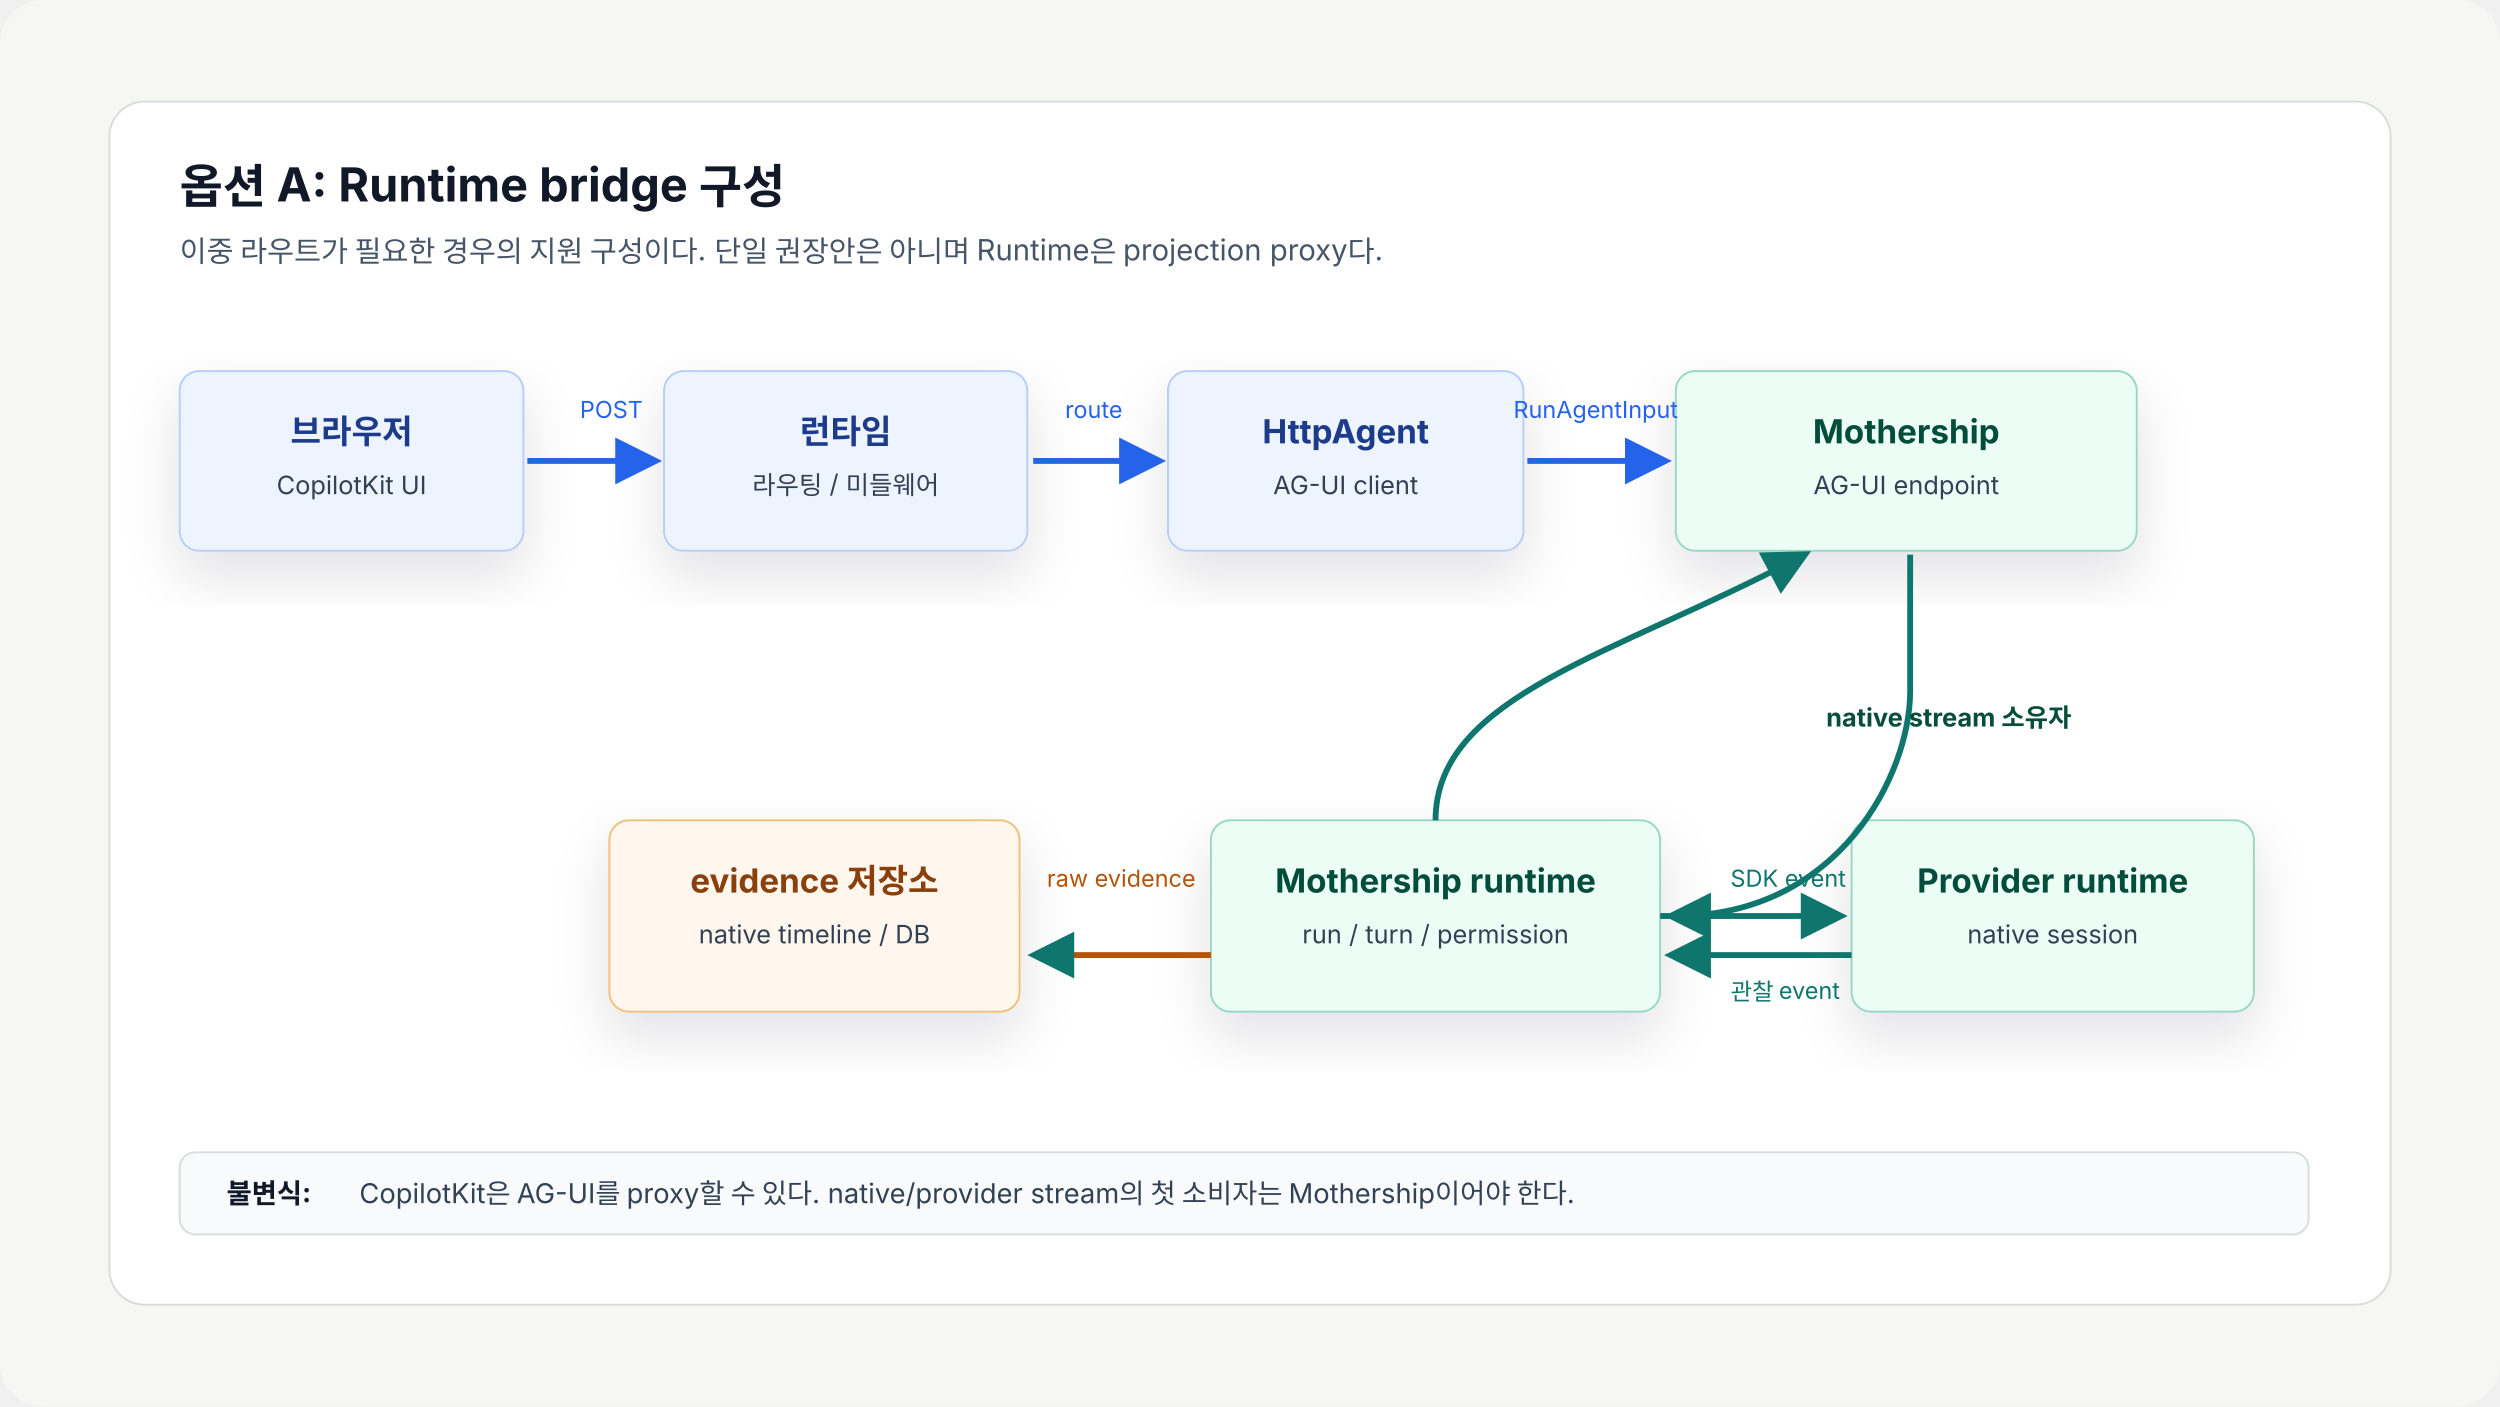
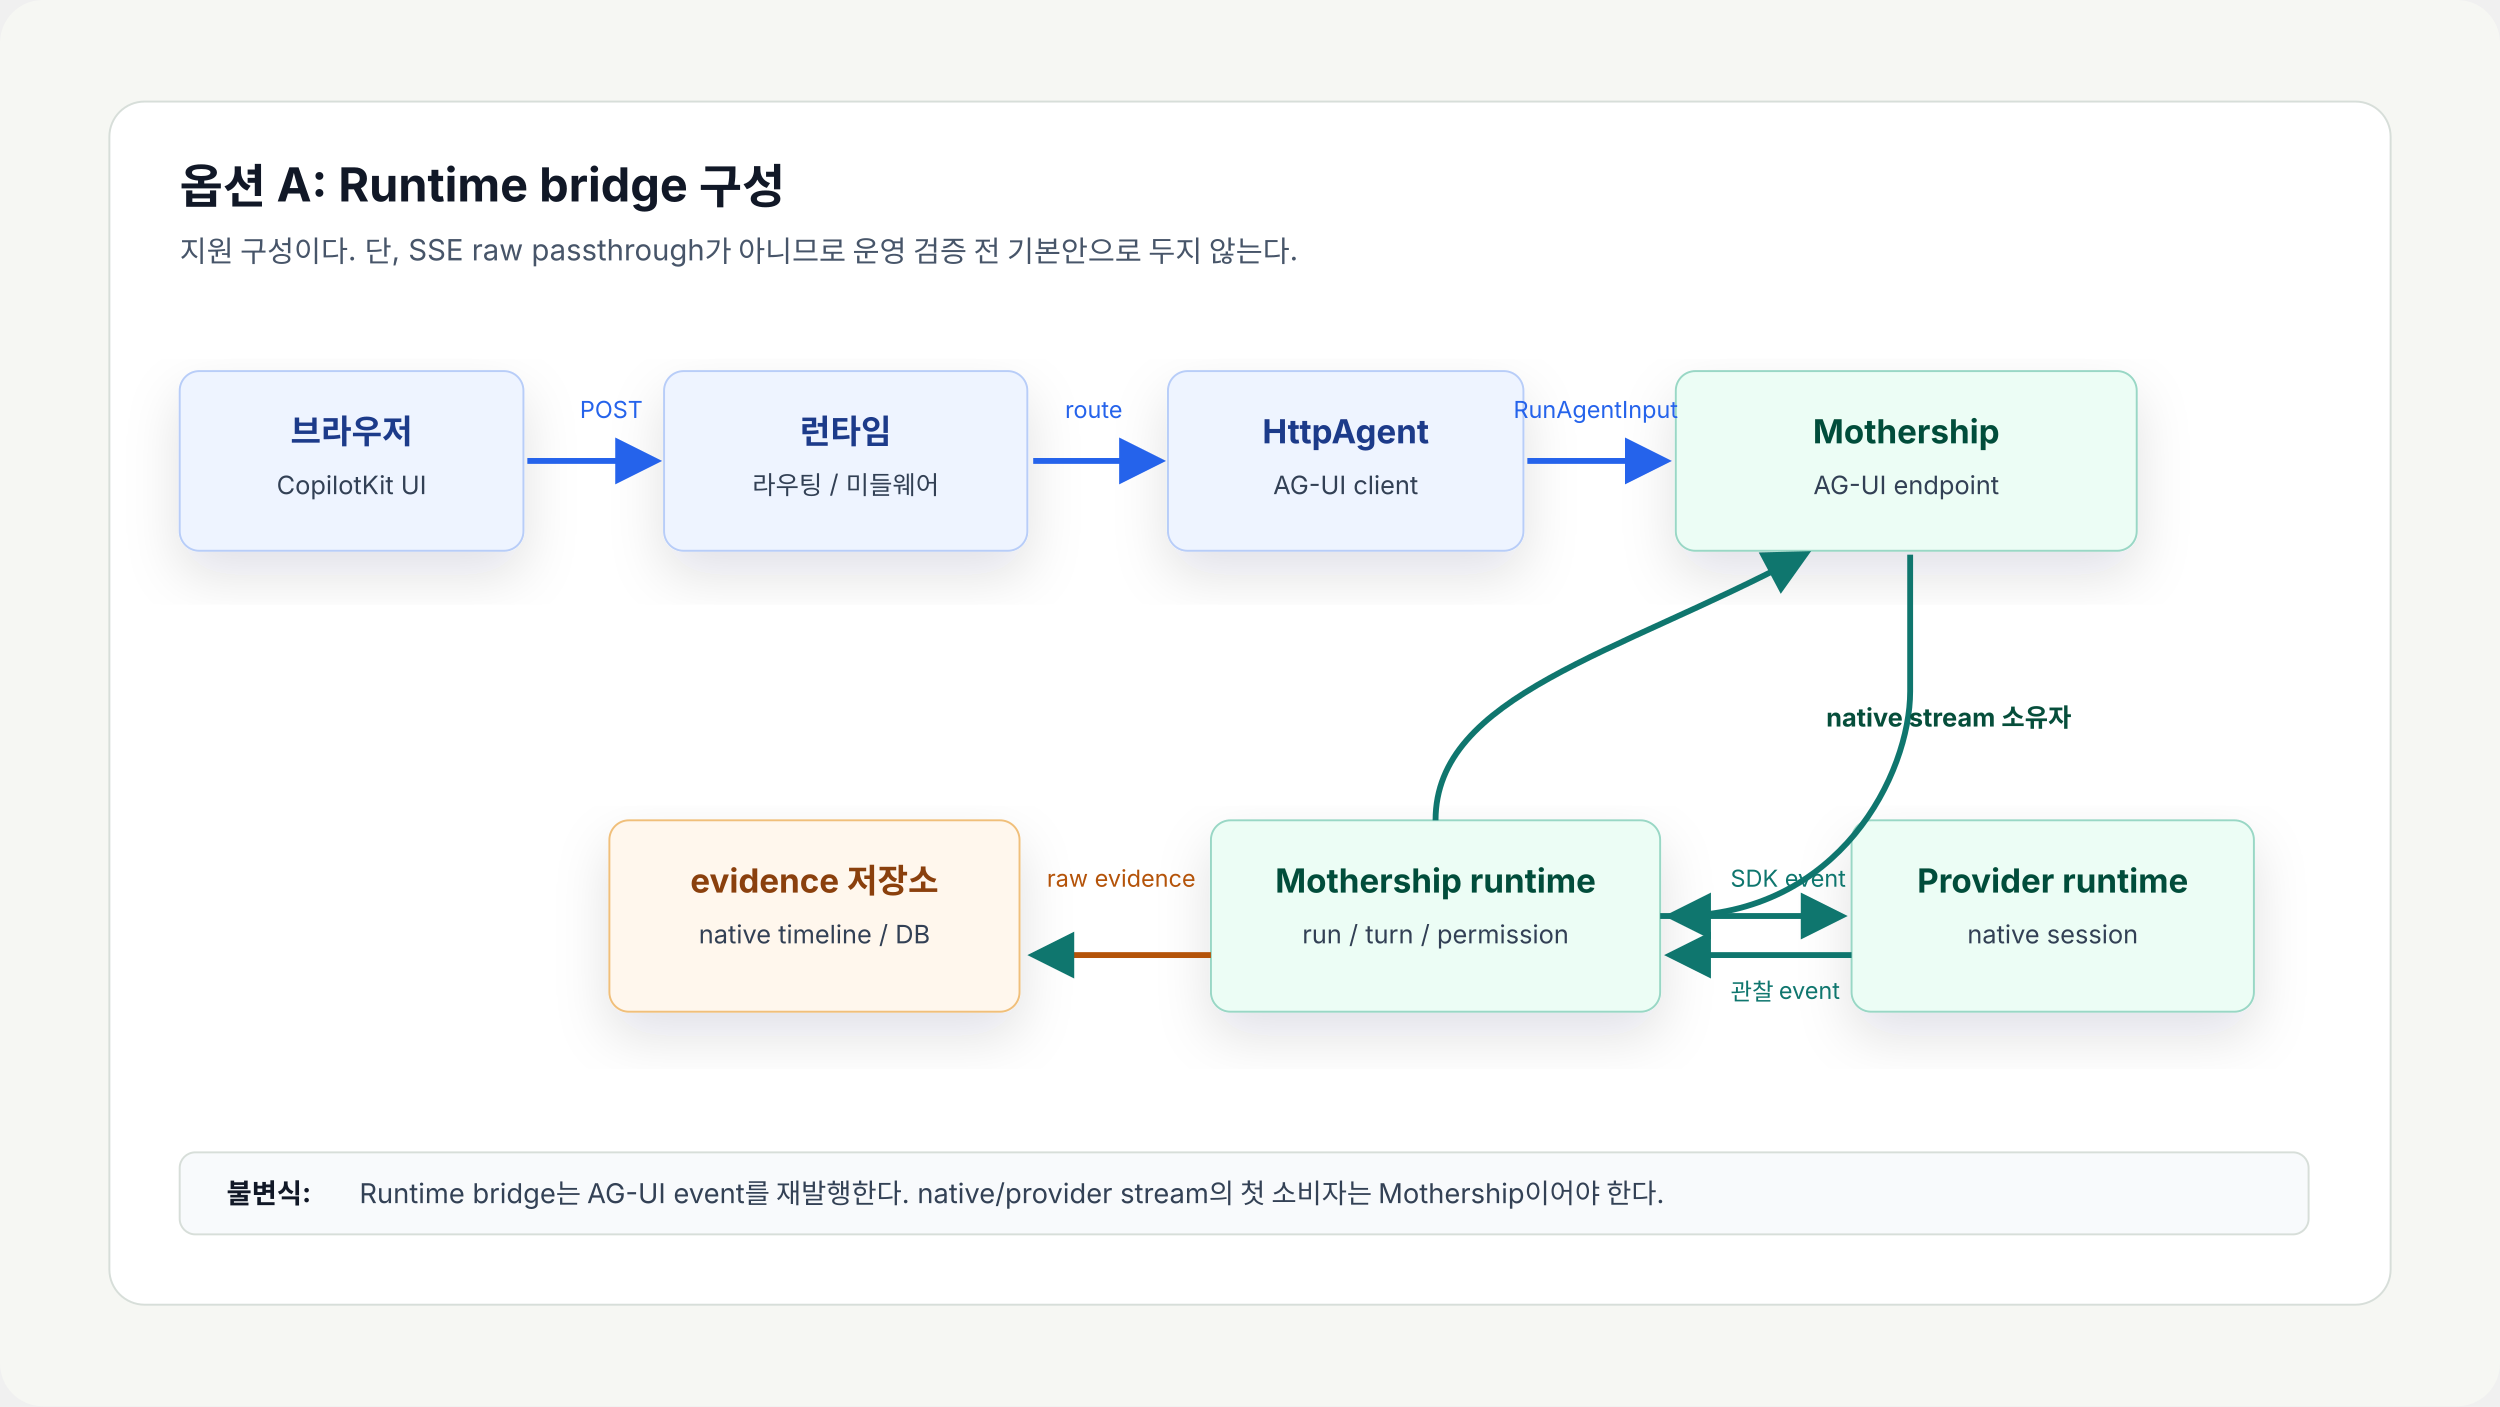
<svg xmlns="http://www.w3.org/2000/svg" role="img" aria-labelledby="title desc" viewBox="0 0 1280 720">
  <defs>
    <marker id="arrow-blue" markerWidth="12" markerHeight="12" refX="8" refY="6" orient="auto">
      <path d="M2,2 L10,6 L2,10 Z" fill="#2563eb" />
    </marker>
    <marker id="arrow-green" markerWidth="12" markerHeight="12" refX="8" refY="6" orient="auto">
      <path d="M2,2 L10,6 L2,10 Z" fill="#0f766e" />
    </marker>
    <filter id="shadow" x="-10%" y="-20%" width="120%" height="150%">
      <feDropShadow dx="0" dy="12" stdDeviation="14" flood-color="#0f172a" flood-opacity="0.12" />
    </filter>
  </defs>
  <rect width="1280" height="720" rx="22" fill="#f6f7f3" />
  <rect x="56" y="52" width="1168" height="616" rx="18" fill="#ffffff" stroke="#d7ded9" />
  <text x="92" y="104" font-family="Inter, ui-sans-serif, system-ui, sans-serif" font-size="24" font-weight="700" fill="#111827">옵션 A: Runtime bridge 구성</text>
-   <text x="92" y="134" font-family="Inter, ui-sans-serif, system-ui, sans-serif" font-size="15" fill="#475569">이중 라우트가 필요한 경우의 지원 구성이다. 단일 권장안은 아니며 Runtime은 projection proxy다.</text>
+   <text x="92" y="134" font-family="Inter, ui-sans-serif, system-ui, sans-serif" font-size="15" fill="#475569">지원 구성이다. 단, SSE raw passthrough가 아니므로 운영 검증 전 기본안으로 두지 않는다.</text>
  <g filter="url(#shadow)">
    <rect x="92" y="190" width="176" height="92" rx="10" fill="#eef4ff" stroke="#b8cdf8" />
    <text x="180" y="227" text-anchor="middle" font-family="Inter, ui-sans-serif, system-ui, sans-serif" font-size="17" font-weight="700" fill="#1e3a8a">브라우저</text>
    <text x="180" y="253" text-anchor="middle" font-family="Inter, ui-sans-serif, system-ui, sans-serif" font-size="13" fill="#334155">CopilotKit UI</text>
    <rect x="340" y="190" width="186" height="92" rx="10" fill="#eef4ff" stroke="#b8cdf8" />
    <text x="433" y="227" text-anchor="middle" font-family="Inter, ui-sans-serif, system-ui, sans-serif" font-size="17" font-weight="700" fill="#1e3a8a">런타임</text>
    <text x="433" y="253" text-anchor="middle" font-family="Inter, ui-sans-serif, system-ui, sans-serif" font-size="13" fill="#334155">라우팅 / 미들웨어</text>
    <rect x="598" y="190" width="182" height="92" rx="10" fill="#eef4ff" stroke="#b8cdf8" />
    <text x="689" y="227" text-anchor="middle" font-family="Inter, ui-sans-serif, system-ui, sans-serif" font-size="17" font-weight="700" fill="#1e3a8a">HttpAgent</text>
    <text x="689" y="253" text-anchor="middle" font-family="Inter, ui-sans-serif, system-ui, sans-serif" font-size="13" fill="#334155">AG-UI client</text>
    <rect x="858" y="190" width="236" height="92" rx="10" fill="#ecfdf5" stroke="#99d7c5" />
    <text x="976" y="227" text-anchor="middle" font-family="Inter, ui-sans-serif, system-ui, sans-serif" font-size="17" font-weight="700" fill="#064e3b">Mothership</text>
    <text x="976" y="253" text-anchor="middle" font-family="Inter, ui-sans-serif, system-ui, sans-serif" font-size="13" fill="#334155">AG-UI endpoint</text>
  </g>
  <path d="M270 236 H333" stroke="#2563eb" stroke-width="3" marker-end="url(#arrow-blue)" />
  <path d="M529 236 H591" stroke="#2563eb" stroke-width="3" marker-end="url(#arrow-blue)" />
  <path d="M782 236 H850" stroke="#2563eb" stroke-width="3" marker-end="url(#arrow-blue)" />
  <text x="313" y="214" text-anchor="middle" font-family="Inter, ui-sans-serif, system-ui, sans-serif" font-size="12" fill="#2563eb">POST</text>
  <text x="560" y="214" text-anchor="middle" font-family="Inter, ui-sans-serif, system-ui, sans-serif" font-size="12" fill="#2563eb">route</text>
  <text x="817" y="214" text-anchor="middle" font-family="Inter, ui-sans-serif, system-ui, sans-serif" font-size="12" fill="#2563eb">RunAgentInput</text>
  <g filter="url(#shadow)">
    <rect x="312" y="420" width="210" height="98" rx="10" fill="#fff7ed" stroke="#f0bf7a" />
    <text x="417" y="457" text-anchor="middle" font-family="Inter, ui-sans-serif, system-ui, sans-serif" font-size="17" font-weight="700" fill="#8a3f0b">evidence 저장소</text>
    <text x="417" y="483" text-anchor="middle" font-family="Inter, ui-sans-serif, system-ui, sans-serif" font-size="13" fill="#334155">native timeline / DB</text>
    <rect x="620" y="420" width="230" height="98" rx="10" fill="#ecfdf5" stroke="#99d7c5" />
    <text x="735" y="457" text-anchor="middle" font-family="Inter, ui-sans-serif, system-ui, sans-serif" font-size="17" font-weight="700" fill="#064e3b">Mothership runtime</text>
    <text x="735" y="483" text-anchor="middle" font-family="Inter, ui-sans-serif, system-ui, sans-serif" font-size="13" fill="#334155">run / turn / permission</text>
    <rect x="948" y="420" width="206" height="98" rx="10" fill="#ecfdf5" stroke="#99d7c5" />
    <text x="1051" y="457" text-anchor="middle" font-family="Inter, ui-sans-serif, system-ui, sans-serif" font-size="17" font-weight="700" fill="#064e3b">Provider runtime</text>
    <text x="1051" y="483" text-anchor="middle" font-family="Inter, ui-sans-serif, system-ui, sans-serif" font-size="13" fill="#334155">native session</text>
  </g>
  <path d="M978 284 V354 C978 396 942 469 858 469" stroke="#0f766e" stroke-width="3" fill="none" marker-end="url(#arrow-green)" />
  <path d="M850 469 H940" stroke="#0f766e" stroke-width="3" marker-end="url(#arrow-green)" />
  <path d="M948 489 H858" stroke="#0f766e" stroke-width="3" marker-end="url(#arrow-green)" />
  <path d="M620 489 H532" stroke="#b45309" stroke-width="3" marker-end="url(#arrow-green)" />
  <path d="M735 420 C735 356 828 335 922 285" stroke="#0f766e" stroke-width="3" fill="none" marker-end="url(#arrow-green)" />
  <text x="935" y="372" font-family="Inter, ui-sans-serif, system-ui, sans-serif" font-size="13" font-weight="700" fill="#064e3b">native stream 소유자</text>
  <text x="886" y="454" font-family="Inter, ui-sans-serif, system-ui, sans-serif" font-size="12" fill="#0f766e">SDK event</text>
  <text x="886" y="512" font-family="Inter, ui-sans-serif, system-ui, sans-serif" font-size="12" fill="#0f766e">관찰 event</text>
  <text x="536" y="454" font-family="Inter, ui-sans-serif, system-ui, sans-serif" font-size="12" fill="#b45309">raw evidence</text>
  <rect x="92" y="590" width="1090" height="42" rx="8" fill="#f8fafc" stroke="#d7ded9" />
  <text x="116" y="616" font-family="Inter, ui-sans-serif, system-ui, sans-serif" font-size="14" font-weight="700" fill="#111827">불변식:</text>
-   <text x="184" y="616" font-family="Inter, ui-sans-serif, system-ui, sans-serif" font-size="14" fill="#334155">CopilotKit은 AG-UI를 proxy할 수 있다. native/provider stream의 첫 소비자는 Mothership이어야 한다.</text>
+   <text x="184" y="616" font-family="Inter, ui-sans-serif, system-ui, sans-serif" font-size="14" fill="#334155">Runtime bridge는 AG-UI event를 재발행한다. native/provider stream의 첫 소비자는 Mothership이어야 한다.</text>
</svg>
